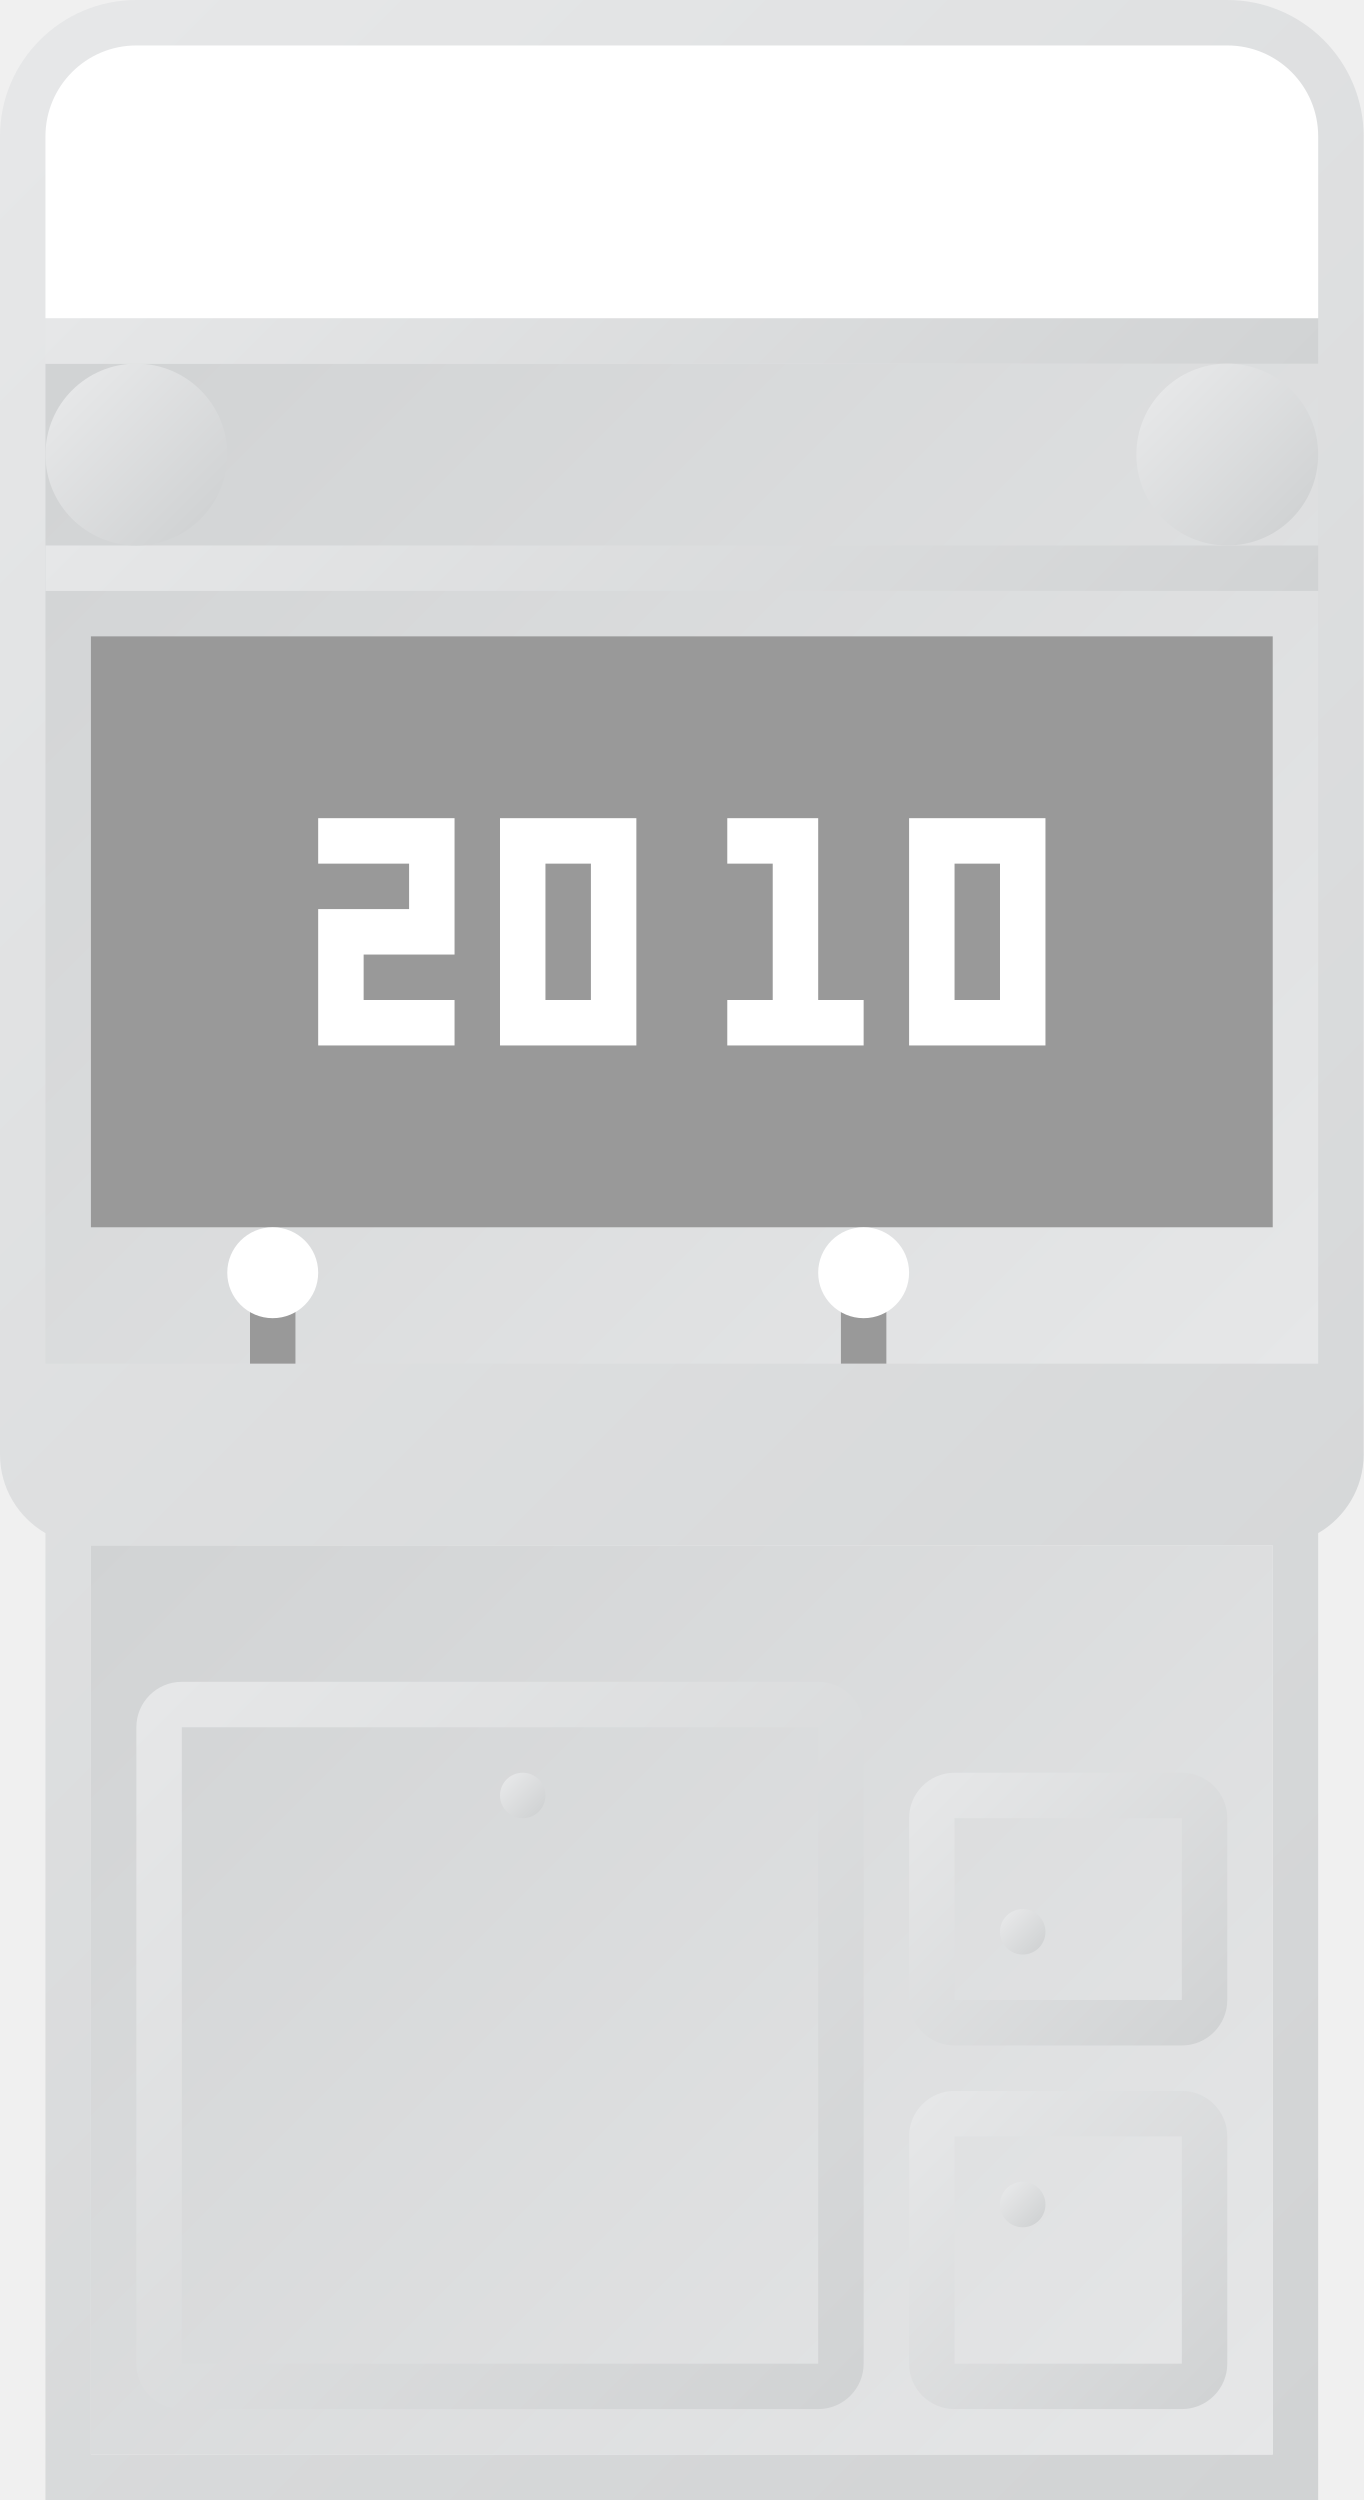
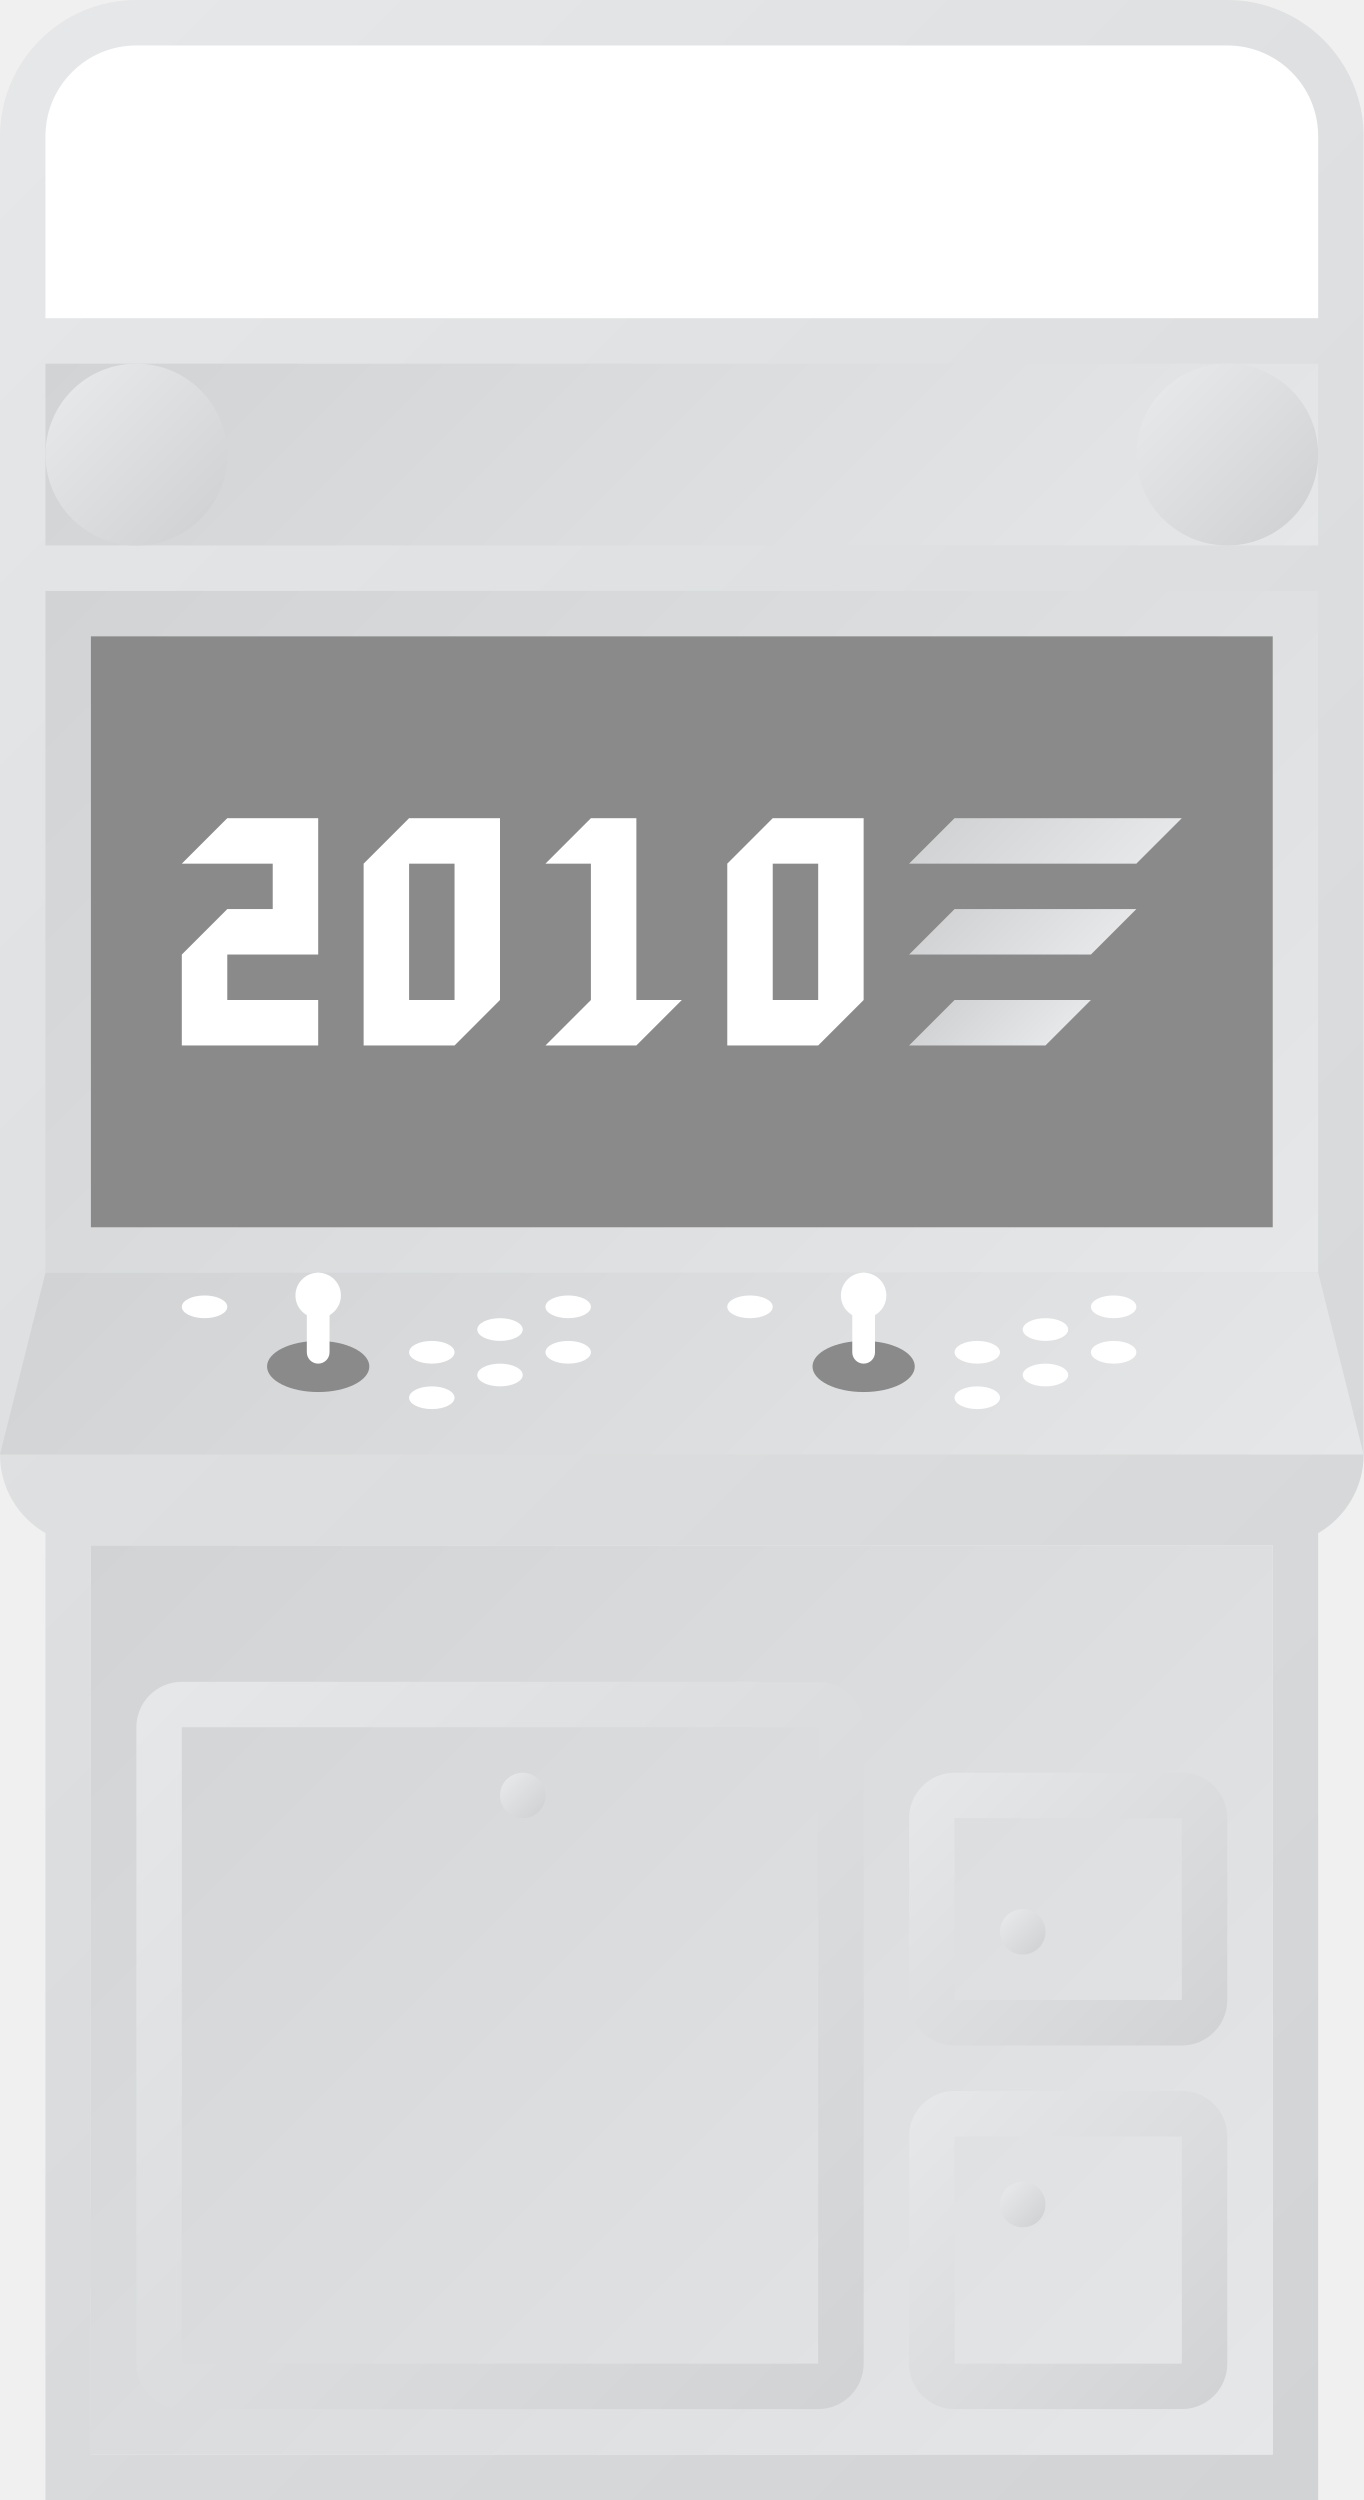
<svg xmlns="http://www.w3.org/2000/svg" viewBox="0 0 160 293.333" height="293.333" width="160" xml:space="preserve" id="svg2" version="1.1">
  <defs id="defs6">
    <clipPath id="clipPath18" clipPathUnits="userSpaceOnUse">
      <path id="path16" d="m 80,236 c -6.617,0 -12,-5.383 -12,-12 v 0 -116 c 0,-2.953 1.613,-5.531 4,-6.918 v 0 V 20 16 h 4 104 4 v 85.082 c 2.386,1.387 4,3.965 4,6.918 v 0 116 c 0,6.617 -5.383,12 -12,12 v 0 z M 76,100 H 180 V 20 H 76 Z" />
    </clipPath>
    <linearGradient id="linearGradient28" spreadMethod="pad" gradientTransform="matrix(164.4813,-164.4813,-164.4813,-164.4813,45.75935,206.7219)" gradientUnits="userSpaceOnUse" y2="0" x2="1" y1="0" x1="0">
      <stop id="stop24" offset="0" style="stop-opacity:1;stop-color:#e6e7e8" />
      <stop id="stop26" offset="1" style="stop-opacity:1;stop-color:#d1d3d4" />
    </linearGradient>
    <clipPath id="clipPath38" clipPathUnits="userSpaceOnUse">
-       <path id="path36" d="m 72,116 h 112 v 88 H 72 Z" />
-     </clipPath>
-     <linearGradient id="linearGradient48" spreadMethod="pad" gradientTransform="matrix(-100,100,100,100,178,110)" gradientUnits="userSpaceOnUse" y2="0" x2="1" y1="0" x1="0">
+       <path id="path36" d="m 72,124 h 112 v 59.999 H 72 Z" />
+     </clipPath>
+     <linearGradient id="linearGradient48" spreadMethod="pad" gradientTransform="matrix(-86,86,86,86,171,111)" gradientUnits="userSpaceOnUse" y2="0" x2="1" y1="0" x1="0">
      <stop id="stop44" offset="0" style="stop-opacity:1;stop-color:#e6e7e8" />
      <stop id="stop46" offset="1" style="stop-opacity:1;stop-color:#d1d3d4" />
    </linearGradient>
    <clipPath id="clipPath58" clipPathUnits="userSpaceOnUse">
      <path id="path56" d="m 76,20 h 104 v 80 H 76 Z" />
    </clipPath>
    <linearGradient id="linearGradient68" spreadMethod="pad" gradientTransform="matrix(-92,92,92,92,174,14)" gradientUnits="userSpaceOnUse" y2="0" x2="1" y1="0" x1="0">
      <stop id="stop64" offset="0" style="stop-opacity:1;stop-color:#e6e7e8" />
      <stop id="stop66" offset="1" style="stop-opacity:1;stop-color:#d1d3d4" />
    </linearGradient>
    <clipPath id="clipPath78" clipPathUnits="userSpaceOnUse">
      <path id="path76" d="M 0,256 H 256 V 0 H 0 Z" />
    </clipPath>
    <clipPath id="clipPath88" clipPathUnits="userSpaceOnUse">
-       <path id="path86" d="m 72,204 h 112 v 4 H 72 Z" />
-     </clipPath>
-     <linearGradient id="linearGradient98" spreadMethod="pad" gradientTransform="matrix(58,-58,-58,-58,99,235)" gradientUnits="userSpaceOnUse" y2="0" x2="1" y1="0" x1="0">
+       <path id="path86" d="m 84,88 c -2.209,0 -4,-1.791 -4,-4 v 0 -56 c 0,-2.209 1.791,-4 4,-4 v 0 h 56 c 2.209,0 4,1.791 4,4 v 0 56 c 0,2.209 -1.791,4 -4,4 v 0 z m 0,-4 h 56.001 V 28 H 84 Z" />
+     </clipPath>
+     <linearGradient id="linearGradient98" spreadMethod="pad" gradientTransform="matrix(61.65685,-61.65685,-61.65685,-61.65685,81.17157,86.82843)" gradientUnits="userSpaceOnUse" y2="0" x2="1" y1="0" x1="0">
      <stop id="stop94" offset="0" style="stop-opacity:1;stop-color:#e6e7e8" />
      <stop id="stop96" offset="1" style="stop-opacity:1;stop-color:#d1d3d4" />
    </linearGradient>
    <clipPath id="clipPath108" clipPathUnits="userSpaceOnUse">
-       <path id="path106" d="m 72,184 h 112 v 4 H 72 Z" />
-     </clipPath>
-     <linearGradient id="linearGradient118" spreadMethod="pad" gradientTransform="matrix(58,-58,-58,-58,99,215)" gradientUnits="userSpaceOnUse" y2="0" x2="1" y1="0" x1="0">
+       <path id="path106" d="m 152,80 c -2.209,0 -4,-1.791 -4,-4 v 0 -16 c 0,-2.209 1.791,-4 4,-4 v 0 h 20 c 2.209,0 4,1.791 4,4 v 0 16 c 0,2.209 -1.791,4 -4,4 v 0 z m 0,-4 h 20 V 60.001 h -20 z" />
+     </clipPath>
+     <linearGradient id="linearGradient118" spreadMethod="pad" gradientTransform="matrix(23.65686,-23.65686,-23.65686,-23.65686,150.1716,79.82843)" gradientUnits="userSpaceOnUse" y2="0" x2="1" y1="0" x1="0">
      <stop id="stop114" offset="0" style="stop-opacity:1;stop-color:#e6e7e8" />
      <stop id="stop116" offset="1" style="stop-opacity:1;stop-color:#d1d3d4" />
    </linearGradient>
    <clipPath id="clipPath128" clipPathUnits="userSpaceOnUse">
-       <path id="path126" d="M 0,256 H 256 V 0 H 0 Z" />
-     </clipPath>
-     <clipPath id="clipPath164" clipPathUnits="userSpaceOnUse">
-       <path id="path162" d="m 72,196 c 0,-4.419 3.581,-8 8,-8 v 0 c 4.418,0 8,3.581 8,8 v 0 c 0,4.418 -3.582,8 -8,8 v 0 c -4.419,0 -8,-3.582 -8,-8" />
-     </clipPath>
-     <linearGradient id="linearGradient174" spreadMethod="pad" gradientTransform="matrix(11.31371,-11.31371,-11.31371,-11.31371,74.34315,201.6569)" gradientUnits="userSpaceOnUse" y2="0" x2="1" y1="0" x1="0">
-       <stop id="stop170" offset="0" style="stop-opacity:1;stop-color:#e6e7e8" />
-       <stop id="stop172" offset="1" style="stop-opacity:1;stop-color:#d1d3d4" />
-     </linearGradient>
-     <clipPath id="clipPath184" clipPathUnits="userSpaceOnUse">
-       <path id="path182" d="m 168,196 c 0,-4.419 3.582,-8 8,-8 v 0 c 4.418,0 8,3.581 8,8 v 0 c 0,4.418 -3.582,8 -8,8 v 0 c -4.418,0 -8,-3.582 -8,-8" />
-     </clipPath>
-     <linearGradient id="linearGradient194" spreadMethod="pad" gradientTransform="matrix(11.31371,-11.31371,-11.31371,-11.31371,170.3431,201.6569)" gradientUnits="userSpaceOnUse" y2="0" x2="1" y1="0" x1="0">
-       <stop id="stop190" offset="0" style="stop-opacity:1;stop-color:#e6e7e8" />
-       <stop id="stop192" offset="1" style="stop-opacity:1;stop-color:#d1d3d4" />
-     </linearGradient>
-     <clipPath id="clipPath204" clipPathUnits="userSpaceOnUse">
-       <path id="path202" d="m 84,88 c -2.209,0 -4,-1.791 -4,-4 v 0 -56 c 0,-2.209 1.791,-4 4,-4 v 0 h 56 c 2.209,0 4,1.791 4,4 v 0 56 c 0,2.209 -1.791,4 -4,4 v 0 z m 0,-4 h 56.001 V 28 H 84 Z" />
-     </clipPath>
-     <linearGradient id="linearGradient214" spreadMethod="pad" gradientTransform="matrix(61.65686,-61.65686,-61.65686,-61.65686,81.17157,86.82845)" gradientUnits="userSpaceOnUse" y2="0" x2="1" y1="0" x1="0">
-       <stop id="stop210" offset="0" style="stop-opacity:1;stop-color:#e6e7e8" />
-       <stop id="stop212" offset="1" style="stop-opacity:1;stop-color:#d1d3d4" />
-     </linearGradient>
-     <clipPath id="clipPath224" clipPathUnits="userSpaceOnUse">
-       <path id="path222" d="m 152,80 c -2.209,0 -4,-1.791 -4,-4 v 0 -16 c 0,-2.209 1.791,-4 4,-4 v 0 h 20 c 2.209,0 4,1.791 4,4 v 0 16 c 0,2.209 -1.791,4 -4,4 v 0 z m 0,-4 h 20 V 60.001 h -20 z" />
-     </clipPath>
-     <linearGradient id="linearGradient234" spreadMethod="pad" gradientTransform="matrix(23.65686,-23.65686,-23.65686,-23.65686,150.1716,79.82845)" gradientUnits="userSpaceOnUse" y2="0" x2="1" y1="0" x1="0">
-       <stop id="stop230" offset="0" style="stop-opacity:1;stop-color:#e6e7e8" />
-       <stop id="stop232" offset="1" style="stop-opacity:1;stop-color:#d1d3d4" />
-     </linearGradient>
-     <clipPath id="clipPath244" clipPathUnits="userSpaceOnUse">
-       <path id="path242" d="m 152,52 c -2.209,0 -4,-1.791 -4,-4 v 0 -20 c 0,-2.209 1.791,-4 4,-4 v 0 h 20 c 2.209,0 4,1.791 4,4 v 0 20 c 0,2.209 -1.791,4 -4,4 v 0 z m 0,-4 h 20 V 28 h -20 z" />
-     </clipPath>
-     <linearGradient id="linearGradient254" spreadMethod="pad" gradientTransform="matrix(25.65686,-25.65686,-25.65686,-25.65686,149.1716,50.82844)" gradientUnits="userSpaceOnUse" y2="0" x2="1" y1="0" x1="0">
-       <stop id="stop250" offset="0" style="stop-opacity:1;stop-color:#e6e7e8" />
-       <stop id="stop252" offset="1" style="stop-opacity:1;stop-color:#d1d3d4" />
-     </linearGradient>
-     <clipPath id="clipPath264" clipPathUnits="userSpaceOnUse">
-       <path id="path262" d="m 112,78 c 0,-1.105 0.895,-2 2,-2 v 0 c 1.105,0 2,0.895 2,2 v 0 c 0,1.105 -0.895,2 -2,2 v 0 c -1.105,0 -2,-0.895 -2,-2" />
-     </clipPath>
-     <linearGradient id="linearGradient274" spreadMethod="pad" gradientTransform="matrix(2.828427,-2.828427,-2.828427,-2.828427,112.5858,79.41421)" gradientUnits="userSpaceOnUse" y2="0" x2="1" y1="0" x1="0">
-       <stop id="stop270" offset="0" style="stop-opacity:1;stop-color:#e6e7e8" />
-       <stop id="stop272" offset="1" style="stop-opacity:1;stop-color:#d1d3d4" />
-     </linearGradient>
-     <clipPath id="clipPath284" clipPathUnits="userSpaceOnUse">
-       <path id="path282" d="m 156,66 c 0,-1.105 0.895,-2 2,-2 v 0 c 1.105,0 2,0.895 2,2 v 0 c 0,1.105 -0.895,2 -2,2 v 0 c -1.105,0 -2,-0.895 -2,-2" />
-     </clipPath>
-     <linearGradient id="linearGradient294" spreadMethod="pad" gradientTransform="matrix(2.828427,-2.828427,-2.828427,-2.828427,156.5858,67.41421)" gradientUnits="userSpaceOnUse" y2="0" x2="1" y1="0" x1="0">
-       <stop id="stop290" offset="0" style="stop-opacity:1;stop-color:#e6e7e8" />
-       <stop id="stop292" offset="1" style="stop-opacity:1;stop-color:#d1d3d4" />
-     </linearGradient>
-     <clipPath id="clipPath304" clipPathUnits="userSpaceOnUse">
-       <path id="path302" d="m 156,42 c 0,-1.105 0.895,-2 2,-2 v 0 c 1.105,0 2,0.895 2,2 v 0 c 0,1.105 -0.895,2 -2,2 v 0 c -1.105,0 -2,-0.895 -2,-2" />
-     </clipPath>
-     <linearGradient id="linearGradient314" spreadMethod="pad" gradientTransform="matrix(2.828427,-2.828427,-2.828427,-2.828427,156.5858,43.41421)" gradientUnits="userSpaceOnUse" y2="0" x2="1" y1="0" x1="0">
-       <stop id="stop310" offset="0" style="stop-opacity:1;stop-color:#e6e7e8" />
-       <stop id="stop312" offset="1" style="stop-opacity:1;stop-color:#d1d3d4" />
-     </linearGradient>
+       <path id="path126" d="m 152,52 c -2.209,0 -4,-1.791 -4,-4 v 0 -20 c 0,-2.209 1.791,-4 4,-4 v 0 h 20 c 2.209,0 4,1.791 4,4 v 0 20 c 0,2.209 -1.791,4 -4,4 v 0 z m 0,-4 h 20 V 28 h -20 z" />
+     </clipPath>
+     <linearGradient id="linearGradient138" spreadMethod="pad" gradientTransform="matrix(25.65686,-25.65686,-25.65686,-25.65686,149.1716,50.82843)" gradientUnits="userSpaceOnUse" y2="0" x2="1" y1="0" x1="0">
+       <stop id="stop134" offset="0" style="stop-opacity:1;stop-color:#e6e7e8" />
+       <stop id="stop136" offset="1" style="stop-opacity:1;stop-color:#d1d3d4" />
+     </linearGradient>
+     <clipPath id="clipPath148" clipPathUnits="userSpaceOnUse">
+       <path id="path146" d="M 0,256 H 256 V 0 H 0 Z" />
+     </clipPath>
+     <clipPath id="clipPath168" clipPathUnits="userSpaceOnUse">
+       <path id="path166" d="m 152,164 -4,-4 h 20 l 4,4 z" />
+     </clipPath>
+     <linearGradient id="linearGradient178" spreadMethod="pad" gradientTransform="matrix(-10,10,10,10,165,157)" gradientUnits="userSpaceOnUse" y2="0" x2="1" y1="0" x1="0">
+       <stop id="stop174" offset="0" style="stop-opacity:1;stop-color:#e6e7e8" />
+       <stop id="stop176" offset="1" style="stop-opacity:1;stop-color:#d1d3d4" />
+     </linearGradient>
+     <clipPath id="clipPath188" clipPathUnits="userSpaceOnUse">
+       <path id="path186" d="m 152,156 -4,-4 h 16 l 4,4 z" />
+     </clipPath>
+     <linearGradient id="linearGradient198" spreadMethod="pad" gradientTransform="matrix(-8,8,8,8,162,150)" gradientUnits="userSpaceOnUse" y2="0" x2="1" y1="0" x1="0">
+       <stop id="stop194" offset="0" style="stop-opacity:1;stop-color:#e6e7e8" />
+       <stop id="stop196" offset="1" style="stop-opacity:1;stop-color:#d1d3d4" />
+     </linearGradient>
+     <clipPath id="clipPath208" clipPathUnits="userSpaceOnUse">
+       <path id="path206" d="m 152,148 -4,-4 h 12 l 4,4 z" />
+     </clipPath>
+     <linearGradient id="linearGradient218" spreadMethod="pad" gradientTransform="matrix(-6,6,6,6,159,143)" gradientUnits="userSpaceOnUse" y2="0" x2="1" y1="0" x1="0">
+       <stop id="stop214" offset="0" style="stop-opacity:1;stop-color:#e6e7e8" />
+       <stop id="stop216" offset="1" style="stop-opacity:1;stop-color:#d1d3d4" />
+     </linearGradient>
+     <clipPath id="clipPath228" clipPathUnits="userSpaceOnUse">
+       <path id="path226" d="M 0,256 H 256 V 0 H 0 Z" />
+     </clipPath>
+     <clipPath id="clipPath240" clipPathUnits="userSpaceOnUse">
+       <path id="path238" d="m 72,188 h 112 v 16 H 72 Z" />
+     </clipPath>
+     <linearGradient id="linearGradient250" spreadMethod="pad" gradientTransform="matrix(-64,64,64,64,160,164)" gradientUnits="userSpaceOnUse" y2="0" x2="1" y1="0" x1="0">
+       <stop id="stop246" offset="0" style="stop-opacity:1;stop-color:#e6e7e8" />
+       <stop id="stop248" offset="1" style="stop-opacity:1;stop-color:#d1d3d4" />
+     </linearGradient>
+     <clipPath id="clipPath260" clipPathUnits="userSpaceOnUse">
+       <path id="path258" d="m 72,196 c 0,-4.419 3.581,-8 8,-8 v 0 c 4.418,0 8,3.581 8,8 v 0 c 0,4.418 -3.582,8 -8,8 v 0 c -4.419,0 -8,-3.582 -8,-8" />
+     </clipPath>
+     <linearGradient id="linearGradient270" spreadMethod="pad" gradientTransform="matrix(11.31371,-11.31371,-11.31371,-11.31371,74.34315,201.6569)" gradientUnits="userSpaceOnUse" y2="0" x2="1" y1="0" x1="0">
+       <stop id="stop266" offset="0" style="stop-opacity:1;stop-color:#e6e7e8" />
+       <stop id="stop268" offset="1" style="stop-opacity:1;stop-color:#d1d3d4" />
+     </linearGradient>
+     <clipPath id="clipPath280" clipPathUnits="userSpaceOnUse">
+       <path id="path278" d="m 168,196 c 0,-4.419 3.582,-8 8,-8 v 0 c 4.418,0 8,3.581 8,8 v 0 c 0,4.418 -3.582,8 -8,8 v 0 c -4.418,0 -8,-3.582 -8,-8" />
+     </clipPath>
+     <linearGradient id="linearGradient290" spreadMethod="pad" gradientTransform="matrix(11.31371,-11.31371,-11.31371,-11.31371,170.3431,201.6569)" gradientUnits="userSpaceOnUse" y2="0" x2="1" y1="0" x1="0">
+       <stop id="stop286" offset="0" style="stop-opacity:1;stop-color:#e6e7e8" />
+       <stop id="stop288" offset="1" style="stop-opacity:1;stop-color:#d1d3d4" />
+     </linearGradient>
+     <clipPath id="clipPath300" clipPathUnits="userSpaceOnUse">
+       <path id="path298" d="m 112,78 c 0,-1.105 0.895,-2 2,-2 v 0 c 1.105,0 2,0.895 2,2 v 0 c 0,1.105 -0.895,2 -2,2 v 0 c -1.105,0 -2,-0.895 -2,-2" />
+     </clipPath>
+     <linearGradient id="linearGradient310" spreadMethod="pad" gradientTransform="matrix(2.828427,-2.828427,-2.828427,-2.828427,112.5858,79.41421)" gradientUnits="userSpaceOnUse" y2="0" x2="1" y1="0" x1="0">
+       <stop id="stop306" offset="0" style="stop-opacity:1;stop-color:#e6e7e8" />
+       <stop id="stop308" offset="1" style="stop-opacity:1;stop-color:#d1d3d4" />
+     </linearGradient>
+     <clipPath id="clipPath320" clipPathUnits="userSpaceOnUse">
+       <path id="path318" d="m 156,66 c 0,-1.105 0.895,-2 2,-2 v 0 c 1.105,0 2,0.895 2,2 v 0 c 0,1.105 -0.895,2 -2,2 v 0 c -1.105,0 -2,-0.895 -2,-2" />
+     </clipPath>
+     <linearGradient id="linearGradient330" spreadMethod="pad" gradientTransform="matrix(2.828427,-2.828427,-2.828427,-2.828427,156.5858,67.41421)" gradientUnits="userSpaceOnUse" y2="0" x2="1" y1="0" x1="0">
+       <stop id="stop326" offset="0" style="stop-opacity:1;stop-color:#e6e7e8" />
+       <stop id="stop328" offset="1" style="stop-opacity:1;stop-color:#d1d3d4" />
+     </linearGradient>
+     <clipPath id="clipPath340" clipPathUnits="userSpaceOnUse">
+       <path id="path338" d="m 156,42 c 0,-1.105 0.895,-2 2,-2 v 0 c 1.105,0 2,0.895 2,2 v 0 c 0,1.105 -0.895,2 -2,2 v 0 c -1.105,0 -2,-0.895 -2,-2" />
+     </clipPath>
+     <linearGradient id="linearGradient350" spreadMethod="pad" gradientTransform="matrix(2.828427,-2.828427,-2.828427,-2.828427,156.5858,43.41421)" gradientUnits="userSpaceOnUse" y2="0" x2="1" y1="0" x1="0">
+       <stop id="stop346" offset="0" style="stop-opacity:1;stop-color:#e6e7e8" />
+       <stop id="stop348" offset="1" style="stop-opacity:1;stop-color:#d1d3d4" />
+     </linearGradient>
+     <clipPath id="clipPath360" clipPathUnits="userSpaceOnUse">
+       <path id="path358" d="m 72,124 -4,-16 h 120 l -4,16 z" />
+     </clipPath>
+     <linearGradient id="linearGradient370" spreadMethod="pad" gradientTransform="matrix(-66,66,66,66,161,81)" gradientUnits="userSpaceOnUse" y2="0" x2="1" y1="0" x1="0">
+       <stop id="stop366" offset="0" style="stop-opacity:1;stop-color:#e6e7e8" />
+       <stop id="stop368" offset="1" style="stop-opacity:1;stop-color:#d1d3d4" />
+     </linearGradient>
+     <clipPath id="clipPath380" clipPathUnits="userSpaceOnUse">
+       <path id="path378" d="M 0,256 H 256 V 0 H 0 Z" />
+     </clipPath>
  </defs>
  <g transform="matrix(1.333333,0,0,-1.333333,-90.66666,314.6667)" id="g10">
    <g id="g12">
      <g clip-path="url(#clipPath18)" id="g14">
        <g id="g20">
          <g id="g22">
            <path id="path30" style="fill:url(#linearGradient28);stroke:none" d="m 80,236 c -6.617,0 -12,-5.383 -12,-12 v 0 -116 c 0,-2.953 1.613,-5.531 4,-6.918 v 0 V 20 16 h 4 104 4 v 85.082 c 2.386,1.387 4,3.965 4,6.918 v 0 116 c 0,6.617 -5.383,12 -12,12 v 0 z M 76,100 H 180 V 20 H 76 Z" />
          </g>
        </g>
      </g>
    </g>
    <g id="g32">
      <g clip-path="url(#clipPath38)" id="g34">
        <g id="g40">
          <g id="g42">
-             <path id="path50" style="fill:url(#linearGradient48);stroke:none" d="m 72,116 h 112 v 88 H 72 Z" />
+             <path id="path50" style="fill:url(#linearGradient48);stroke:none" d="m 72,124 h 112 v 59.999 H 72 Z" />
          </g>
        </g>
      </g>
    </g>
    <g id="g52">
      <g clip-path="url(#clipPath58)" id="g54">
        <g id="g60">
          <g id="g62">
            <path id="path70" style="fill:url(#linearGradient68);stroke:none" d="m 76,20 h 104 v 80 H 76 Z" />
          </g>
        </g>
      </g>
    </g>
    <g id="g72">
      <g clip-path="url(#clipPath78)" id="g74">
-         <path id="path80" style="fill:#999999;fill-opacity:1;fill-rule:nonzero;stroke:none" d="M 180,128 H 76 v 52 h 104 z" />
+         <path id="path80" style="fill:#8a8a8a;fill-opacity:1;fill-rule:nonzero;stroke:none" d="M 180,128 H 76 v 52 h 104 z" />
      </g>
    </g>
    <g id="g82">
      <g clip-path="url(#clipPath88)" id="g84">
        <g id="g90">
          <g id="g92">
-             <path id="path100" style="fill:url(#linearGradient98);stroke:none" d="m 72,204 h 112 v 4 H 72 Z" />
+             <path id="path100" style="fill:url(#linearGradient98);stroke:none" d="m 84,88 c -2.209,0 -4,-1.791 -4,-4 v 0 -56 c 0,-2.209 1.791,-4 4,-4 v 0 h 56 c 2.209,0 4,1.791 4,4 v 0 56 c 0,2.209 -1.791,4 -4,4 v 0 z m 0,-4 h 56.001 V 28 H 84 Z" />
          </g>
        </g>
      </g>
    </g>
    <g id="g102">
      <g clip-path="url(#clipPath108)" id="g104">
        <g id="g110">
          <g id="g112">
-             <path id="path120" style="fill:url(#linearGradient118);stroke:none" d="m 72,184 h 112 v 4 H 72 Z" />
+             <path id="path120" style="fill:url(#linearGradient118);stroke:none" d="m 152,80 c -2.209,0 -4,-1.791 -4,-4 v 0 -16 c 0,-2.209 1.791,-4 4,-4 v 0 h 20 c 2.209,0 4,1.791 4,4 v 0 16 c 0,2.209 -1.791,4 -4,4 v 0 z m 0,-4 h 20 V 60.001 h -20 z" />
          </g>
        </g>
      </g>
    </g>
    <g id="g122">
      <g clip-path="url(#clipPath128)" id="g124">
-         <path id="path130" style="fill:#999999;fill-opacity:1;fill-rule:nonzero;stroke:none" d="m 94,116 h -4 v 8 h 4 z" />
-         <g transform="translate(96,160)" id="g132">
-           <path id="path134" style="fill:#ffffff;fill-opacity:1;fill-rule:nonzero;stroke:none" d="M 0,0 H 8 V -4 H 0 v -4 -8 h 4 8 v 4 H 4 v 4 h 4 4 V 0 4 H 0 Z" />
-         </g>
-         <path id="path136" style="fill:#ffffff;fill-opacity:1;fill-rule:nonzero;stroke:none" d="m 120,148 h -4 v 12 h 4 z m -8,-4 h 12 v 20 h -12 z" />
-         <path id="path138" style="fill:#ffffff;fill-opacity:1;fill-rule:nonzero;stroke:none" d="m 156,148 h -4 v 12 h 4 z m -4,16 h -4 v -20 h 4 4 4 v 20 h -4 z" />
-         <g transform="translate(140,148)" id="g140">
-           <path id="path142" style="fill:#ffffff;fill-opacity:1;fill-rule:nonzero;stroke:none" d="m 0,0 v 16 h -4 -4 v -4 h 4 V 0 h -4 v -4 h 4 4 4 v 4 z" />
-         </g>
-         <g transform="translate(96,124)" id="g144">
-           <path id="path146" style="fill:#ffffff;fill-opacity:1;fill-rule:nonzero;stroke:none" d="m 0,0 c 0,-2.209 -1.791,-4 -4,-4 -2.209,0 -4,1.791 -4,4 0,2.209 1.791,4 4,4 2.209,0 4,-1.791 4,-4" />
-         </g>
-         <path id="path148" style="fill:#999999;fill-opacity:1;fill-rule:nonzero;stroke:none" d="m 146,116 h -4 v 8 h 4 z" />
-         <g transform="translate(148,124)" id="g150">
-           <path id="path152" style="fill:#ffffff;fill-opacity:1;fill-rule:nonzero;stroke:none" d="m 0,0 c 0,-2.209 -1.791,-4 -4,-4 -2.209,0 -4,1.791 -4,4 0,2.209 1.791,4 4,4 2.209,0 4,-1.791 4,-4" />
-         </g>
-         <g transform="translate(176,232)" id="g154">
-           <path id="path156" style="fill:#ffffff;fill-opacity:1;fill-rule:nonzero;stroke:none" d="m 0,0 h -96 c -4.418,0 -8,-3.582 -8,-8 V -24 H 8 V -8 C 8,-3.582 4.418,0 0,0" />
-         </g>
-       </g>
-     </g>
-     <g id="g158">
-       <g clip-path="url(#clipPath164)" id="g160">
-         <g id="g166">
-           <g id="g168">
-             <path id="path176" style="fill:url(#linearGradient174);stroke:none" d="m 72,196 c 0,-4.419 3.581,-8 8,-8 v 0 c 4.418,0 8,3.581 8,8 v 0 c 0,4.418 -3.582,8 -8,8 v 0 c -4.419,0 -8,-3.582 -8,-8" />
-           </g>
-         </g>
-       </g>
-     </g>
-     <g id="g178">
-       <g clip-path="url(#clipPath184)" id="g180">
-         <g id="g186">
-           <g id="g188">
-             <path id="path196" style="fill:url(#linearGradient194);stroke:none" d="m 168,196 c 0,-4.419 3.582,-8 8,-8 v 0 c 4.418,0 8,3.581 8,8 v 0 c 0,4.418 -3.582,8 -8,8 v 0 c -4.418,0 -8,-3.582 -8,-8" />
-           </g>
-         </g>
-       </g>
-     </g>
-     <g id="g198">
-       <g clip-path="url(#clipPath204)" id="g200">
-         <g id="g206">
-           <g id="g208">
-             <path id="path216" style="fill:url(#linearGradient214);stroke:none" d="m 84,88 c -2.209,0 -4,-1.791 -4,-4 v 0 -56 c 0,-2.209 1.791,-4 4,-4 v 0 h 56 c 2.209,0 4,1.791 4,4 v 0 56 c 0,2.209 -1.791,4 -4,4 v 0 z m 0,-4 h 56.001 V 28 H 84 Z" />
-           </g>
-         </g>
-       </g>
-     </g>
-     <g id="g218">
-       <g clip-path="url(#clipPath224)" id="g220">
-         <g id="g226">
-           <g id="g228">
-             <path id="path236" style="fill:url(#linearGradient234);stroke:none" d="m 152,80 c -2.209,0 -4,-1.791 -4,-4 v 0 -16 c 0,-2.209 1.791,-4 4,-4 v 0 h 20 c 2.209,0 4,1.791 4,4 v 0 16 c 0,2.209 -1.791,4 -4,4 v 0 z m 0,-4 h 20 V 60.001 h -20 z" />
-           </g>
-         </g>
-       </g>
-     </g>
-     <g id="g238">
-       <g clip-path="url(#clipPath244)" id="g240">
-         <g id="g246">
-           <g id="g248">
-             <path id="path256" style="fill:url(#linearGradient254);stroke:none" d="m 152,52 c -2.209,0 -4,-1.791 -4,-4 v 0 -20 c 0,-2.209 1.791,-4 4,-4 v 0 h 20 c 2.209,0 4,1.791 4,4 v 0 20 c 0,2.209 -1.791,4 -4,4 v 0 z m 0,-4 h 20 V 28 h -20 z" />
-           </g>
-         </g>
-       </g>
-     </g>
-     <g id="g258">
-       <g clip-path="url(#clipPath264)" id="g260">
-         <g id="g266">
-           <g id="g268">
-             <path id="path276" style="fill:url(#linearGradient274);stroke:none" d="m 112,78 c 0,-1.105 0.895,-2 2,-2 v 0 c 1.105,0 2,0.895 2,2 v 0 c 0,1.105 -0.895,2 -2,2 v 0 c -1.105,0 -2,-0.895 -2,-2" />
-           </g>
-         </g>
-       </g>
-     </g>
-     <g id="g278">
-       <g clip-path="url(#clipPath284)" id="g280">
-         <g id="g286">
-           <g id="g288">
-             <path id="path296" style="fill:url(#linearGradient294);stroke:none" d="m 156,66 c 0,-1.105 0.895,-2 2,-2 v 0 c 1.105,0 2,0.895 2,2 v 0 c 0,1.105 -0.895,2 -2,2 v 0 c -1.105,0 -2,-0.895 -2,-2" />
-           </g>
-         </g>
-       </g>
-     </g>
-     <g id="g298">
-       <g clip-path="url(#clipPath304)" id="g300">
-         <g id="g306">
-           <g id="g308">
-             <path id="path316" style="fill:url(#linearGradient314);stroke:none" d="m 156,42 c 0,-1.105 0.895,-2 2,-2 v 0 c 1.105,0 2,0.895 2,2 v 0 c 0,1.105 -0.895,2 -2,2 v 0 c -1.105,0 -2,-0.895 -2,-2" />
-           </g>
+         <g id="g130">
+           <g id="g132">
+             <path id="path140" style="fill:url(#linearGradient138);stroke:none" d="m 152,52 c -2.209,0 -4,-1.791 -4,-4 v 0 -20 c 0,-2.209 1.791,-4 4,-4 v 0 h 20 c 2.209,0 4,1.791 4,4 v 0 20 c 0,2.209 -1.791,4 -4,4 v 0 z m 0,-4 h 20 V 28 h -20 z" />
+           </g>
+         </g>
+       </g>
+     </g>
+     <g id="g142">
+       <g clip-path="url(#clipPath148)" id="g144">
+         <g transform="translate(84,160)" id="g150">
+           <path id="path152" style="fill:#ffffff;fill-opacity:1;fill-rule:nonzero;stroke:none" d="M 0,0 H 8 V -4 H 4 L 0,-8 v -8 h 4 8 v 4 H 4 v 4 h 4 4 V 0 4 H 4 Z" />
+         </g>
+         <path id="path154" style="fill:#ffffff;fill-opacity:1;fill-rule:nonzero;stroke:none" d="m 136,160 h 4 v -12 h -4 z m 0,4 -4,-4 v -16 h 4 4 l 4,4 v 16 h -4 z" />
+         <path id="path156" style="fill:#ffffff;fill-opacity:1;fill-rule:nonzero;stroke:none" d="m 104,160 h 4 v -12 h -4 z m 0,4 -4,-4 v -16 h 4 4 l 4,4 v 16 h -4 z" />
+         <g transform="translate(124,148)" id="g158">
+           <path id="path160" style="fill:#ffffff;fill-opacity:1;fill-rule:nonzero;stroke:none" d="m 0,0 v 16 h -4 l -4,-4 h 4 V 0 l -4,-4 h 4 4 l 4,4 z" />
+         </g>
+       </g>
+     </g>
+     <g id="g162">
+       <g clip-path="url(#clipPath168)" id="g164">
+         <g id="g170">
+           <g id="g172">
+             <path id="path180" style="fill:url(#linearGradient178);stroke:none" d="m 152,164 -4,-4 h 20 l 4,4 z" />
+           </g>
+         </g>
+       </g>
+     </g>
+     <g id="g182">
+       <g clip-path="url(#clipPath188)" id="g184">
+         <g id="g190">
+           <g id="g192">
+             <path id="path200" style="fill:url(#linearGradient198);stroke:none" d="m 152,156 -4,-4 h 16 l 4,4 z" />
+           </g>
+         </g>
+       </g>
+     </g>
+     <g id="g202">
+       <g clip-path="url(#clipPath208)" id="g204">
+         <g id="g210">
+           <g id="g212">
+             <path id="path220" style="fill:url(#linearGradient218);stroke:none" d="m 152,148 -4,-4 h 12 l 4,4 z" />
+           </g>
+         </g>
+       </g>
+     </g>
+     <g id="g222">
+       <g clip-path="url(#clipPath228)" id="g224">
+         <g transform="translate(176,232)" id="g230">
+           <path id="path232" style="fill:#ffffff;fill-opacity:1;fill-rule:nonzero;stroke:none" d="m 0,0 h -96 c -4.418,0 -8,-3.582 -8,-8 V -24 H 8 V -8 C 8,-3.582 4.418,0 0,0" />
+         </g>
+       </g>
+     </g>
+     <g id="g234">
+       <g clip-path="url(#clipPath240)" id="g236">
+         <g id="g242">
+           <g id="g244">
+             <path id="path252" style="fill:url(#linearGradient250);stroke:none" d="m 72,188 h 112 v 16 H 72 Z" />
+           </g>
+         </g>
+       </g>
+     </g>
+     <g id="g254">
+       <g clip-path="url(#clipPath260)" id="g256">
+         <g id="g262">
+           <g id="g264">
+             <path id="path272" style="fill:url(#linearGradient270);stroke:none" d="m 72,196 c 0,-4.419 3.581,-8 8,-8 v 0 c 4.418,0 8,3.581 8,8 v 0 c 0,4.418 -3.582,8 -8,8 v 0 c -4.419,0 -8,-3.582 -8,-8" />
+           </g>
+         </g>
+       </g>
+     </g>
+     <g id="g274">
+       <g clip-path="url(#clipPath280)" id="g276">
+         <g id="g282">
+           <g id="g284">
+             <path id="path292" style="fill:url(#linearGradient290);stroke:none" d="m 168,196 c 0,-4.419 3.582,-8 8,-8 v 0 c 4.418,0 8,3.581 8,8 v 0 c 0,4.418 -3.582,8 -8,8 v 0 c -4.418,0 -8,-3.582 -8,-8" />
+           </g>
+         </g>
+       </g>
+     </g>
+     <g id="g294">
+       <g clip-path="url(#clipPath300)" id="g296">
+         <g id="g302">
+           <g id="g304">
+             <path id="path312" style="fill:url(#linearGradient310);stroke:none" d="m 112,78 c 0,-1.105 0.895,-2 2,-2 v 0 c 1.105,0 2,0.895 2,2 v 0 c 0,1.105 -0.895,2 -2,2 v 0 c -1.105,0 -2,-0.895 -2,-2" />
+           </g>
+         </g>
+       </g>
+     </g>
+     <g id="g314">
+       <g clip-path="url(#clipPath320)" id="g316">
+         <g id="g322">
+           <g id="g324">
+             <path id="path332" style="fill:url(#linearGradient330);stroke:none" d="m 156,66 c 0,-1.105 0.895,-2 2,-2 v 0 c 1.105,0 2,0.895 2,2 v 0 c 0,1.105 -0.895,2 -2,2 v 0 c -1.105,0 -2,-0.895 -2,-2" />
+           </g>
+         </g>
+       </g>
+     </g>
+     <g id="g334">
+       <g clip-path="url(#clipPath340)" id="g336">
+         <g id="g342">
+           <g id="g344">
+             <path id="path352" style="fill:url(#linearGradient350);stroke:none" d="m 156,42 c 0,-1.105 0.895,-2 2,-2 v 0 c 1.105,0 2,0.895 2,2 v 0 c 0,1.105 -0.895,2 -2,2 v 0 c -1.105,0 -2,-0.895 -2,-2" />
+           </g>
+         </g>
+       </g>
+     </g>
+     <g id="g354">
+       <g clip-path="url(#clipPath360)" id="g356">
+         <g id="g362">
+           <g id="g364">
+             <path id="path372" style="fill:url(#linearGradient370);stroke:none" d="m 72,124 -4,-16 h 120 l -4,16 z" />
+           </g>
+         </g>
+       </g>
+     </g>
+     <g id="g374">
+       <g clip-path="url(#clipPath380)" id="g376">
+         <g transform="translate(100.5,115.75)" id="g382">
+           <path id="path384" style="fill:#8a8a8a;fill-opacity:1;fill-rule:nonzero;stroke:none" d="M 0,0 C 0,-1.242 -2.015,-2.25 -4.5,-2.25 -6.985,-2.25 -9,-1.242 -9,0 -9,1.242 -6.985,2.25 -4.5,2.25 -2.015,2.25 0,1.242 0,0" />
+         </g>
+         <g transform="translate(96,116)" id="g386">
+           <path id="path388" style="fill:#ffffff;fill-opacity:1;fill-rule:nonzero;stroke:none" d="M 0,0 V 0 C 0.552,0 1,0.447 1,1 V 7 C 1,7.553 0.552,8 0,8 -0.552,8 -1,7.553 -1,7 V 1 C -1,0.447 -0.552,0 0,0" />
+         </g>
+         <g transform="translate(114,119)" id="g390">
+           <path id="path392" style="fill:#ffffff;fill-opacity:1;fill-rule:nonzero;stroke:none" d="m 0,0 c 0,-0.553 -0.896,-1 -2,-1 -1.104,0 -2,0.447 -2,1 0,0.553 0.896,1 2,1 1.104,0 2,-0.447 2,-1" />
+         </g>
+         <g transform="translate(120,121)" id="g394">
+           <path id="path396" style="fill:#ffffff;fill-opacity:1;fill-rule:nonzero;stroke:none" d="m 0,0 c 0,-0.553 -0.896,-1 -2,-1 -1.104,0 -2,0.447 -2,1 0,0.553 0.896,1 2,1 1.104,0 2,-0.447 2,-1" />
+         </g>
+         <g transform="translate(88,121)" id="g398">
+           <path id="path400" style="fill:#ffffff;fill-opacity:1;fill-rule:nonzero;stroke:none" d="m 0,0 c 0,-0.553 -0.896,-1 -2,-1 -1.104,0 -2,0.447 -2,1 0,0.553 0.896,1 2,1 1.104,0 2,-0.447 2,-1" />
+         </g>
+         <g transform="translate(108,117)" id="g402">
+           <path id="path404" style="fill:#ffffff;fill-opacity:1;fill-rule:nonzero;stroke:none" d="m 0,0 c 0,-0.553 -0.896,-1 -2,-1 -1.104,0 -2,0.447 -2,1 0,0.553 0.896,1 2,1 1.104,0 2,-0.447 2,-1" />
+         </g>
+         <g transform="translate(114,115)" id="g406">
+           <path id="path408" style="fill:#ffffff;fill-opacity:1;fill-rule:nonzero;stroke:none" d="m 0,0 c 0,-0.553 -0.896,-1 -2,-1 -1.104,0 -2,0.447 -2,1 0,0.553 0.896,1 2,1 1.104,0 2,-0.447 2,-1" />
+         </g>
+         <g transform="translate(120,117)" id="g410">
+           <path id="path412" style="fill:#ffffff;fill-opacity:1;fill-rule:nonzero;stroke:none" d="m 0,0 c 0,-0.553 -0.896,-1 -2,-1 -1.104,0 -2,0.447 -2,1 0,0.553 0.896,1 2,1 1.104,0 2,-0.447 2,-1" />
+         </g>
+         <g transform="translate(108,113)" id="g414">
+           <path id="path416" style="fill:#ffffff;fill-opacity:1;fill-rule:nonzero;stroke:none" d="m 0,0 c 0,-0.553 -0.896,-1 -2,-1 -1.104,0 -2,0.447 -2,1 0,0.553 0.896,1 2,1 1.104,0 2,-0.447 2,-1" />
+         </g>
+         <g transform="translate(98,122)" id="g418">
+           <path id="path420" style="fill:#ffffff;fill-opacity:1;fill-rule:nonzero;stroke:none" d="m 0,0 c 0,-1.104 -0.896,-2 -2,-2 -1.104,0 -2,0.896 -2,2 0,1.104 0.896,2 2,2 1.104,0 2,-0.896 2,-2" />
+         </g>
+         <g transform="translate(148.5,115.75)" id="g422">
+           <path id="path424" style="fill:#8a8a8a;fill-opacity:1;fill-rule:nonzero;stroke:none" d="M 0,0 C 0,-1.242 -2.015,-2.25 -4.5,-2.25 -6.985,-2.25 -9,-1.242 -9,0 -9,1.242 -6.985,2.25 -4.5,2.25 -2.015,2.25 0,1.242 0,0" />
+         </g>
+         <g transform="translate(144,116)" id="g426">
+           <path id="path428" style="fill:#ffffff;fill-opacity:1;fill-rule:nonzero;stroke:none" d="M 0,0 V 0 C 0.553,0 1,0.447 1,1 V 7 C 1,7.553 0.553,8 0,8 -0.553,8 -1,7.553 -1,7 V 1 C -1,0.447 -0.553,0 0,0" />
+         </g>
+         <g transform="translate(162,119)" id="g430">
+           <path id="path432" style="fill:#ffffff;fill-opacity:1;fill-rule:nonzero;stroke:none" d="m 0,0 c 0,-0.553 -0.896,-1 -2,-1 -1.104,0 -2,0.447 -2,1 0,0.553 0.896,1 2,1 1.104,0 2,-0.447 2,-1" />
+         </g>
+         <g transform="translate(168,121)" id="g434">
+           <path id="path436" style="fill:#ffffff;fill-opacity:1;fill-rule:nonzero;stroke:none" d="m 0,0 c 0,-0.553 -0.896,-1 -2,-1 -1.104,0 -2,0.447 -2,1 0,0.553 0.896,1 2,1 1.104,0 2,-0.447 2,-1" />
+         </g>
+         <g transform="translate(136,121)" id="g438">
+           <path id="path440" style="fill:#ffffff;fill-opacity:1;fill-rule:nonzero;stroke:none" d="m 0,0 c 0,-0.553 -0.896,-1 -2,-1 -1.104,0 -2,0.447 -2,1 0,0.553 0.896,1 2,1 1.104,0 2,-0.447 2,-1" />
+         </g>
+         <g transform="translate(156,117)" id="g442">
+           <path id="path444" style="fill:#ffffff;fill-opacity:1;fill-rule:nonzero;stroke:none" d="m 0,0 c 0,-0.553 -0.896,-1 -2,-1 -1.104,0 -2,0.447 -2,1 0,0.553 0.896,1 2,1 1.104,0 2,-0.447 2,-1" />
+         </g>
+         <g transform="translate(162,115)" id="g446">
+           <path id="path448" style="fill:#ffffff;fill-opacity:1;fill-rule:nonzero;stroke:none" d="m 0,0 c 0,-0.553 -0.896,-1 -2,-1 -1.104,0 -2,0.447 -2,1 0,0.553 0.896,1 2,1 1.104,0 2,-0.447 2,-1" />
+         </g>
+         <g transform="translate(168,117)" id="g450">
+           <path id="path452" style="fill:#ffffff;fill-opacity:1;fill-rule:nonzero;stroke:none" d="m 0,0 c 0,-0.553 -0.896,-1 -2,-1 -1.104,0 -2,0.447 -2,1 0,0.553 0.896,1 2,1 1.104,0 2,-0.447 2,-1" />
+         </g>
+         <g transform="translate(156,113)" id="g454">
+           <path id="path456" style="fill:#ffffff;fill-opacity:1;fill-rule:nonzero;stroke:none" d="m 0,0 c 0,-0.553 -0.896,-1 -2,-1 -1.104,0 -2,0.447 -2,1 0,0.553 0.896,1 2,1 1.104,0 2,-0.447 2,-1" />
+         </g>
+         <g transform="translate(146,122)" id="g458">
+           <path id="path460" style="fill:#ffffff;fill-opacity:1;fill-rule:nonzero;stroke:none" d="m 0,0 c 0,-1.104 -0.896,-2 -2,-2 -1.104,0 -2,0.896 -2,2 0,1.104 0.896,2 2,2 1.104,0 2,-0.896 2,-2" />
        </g>
      </g>
    </g>
  </g>
</svg>
